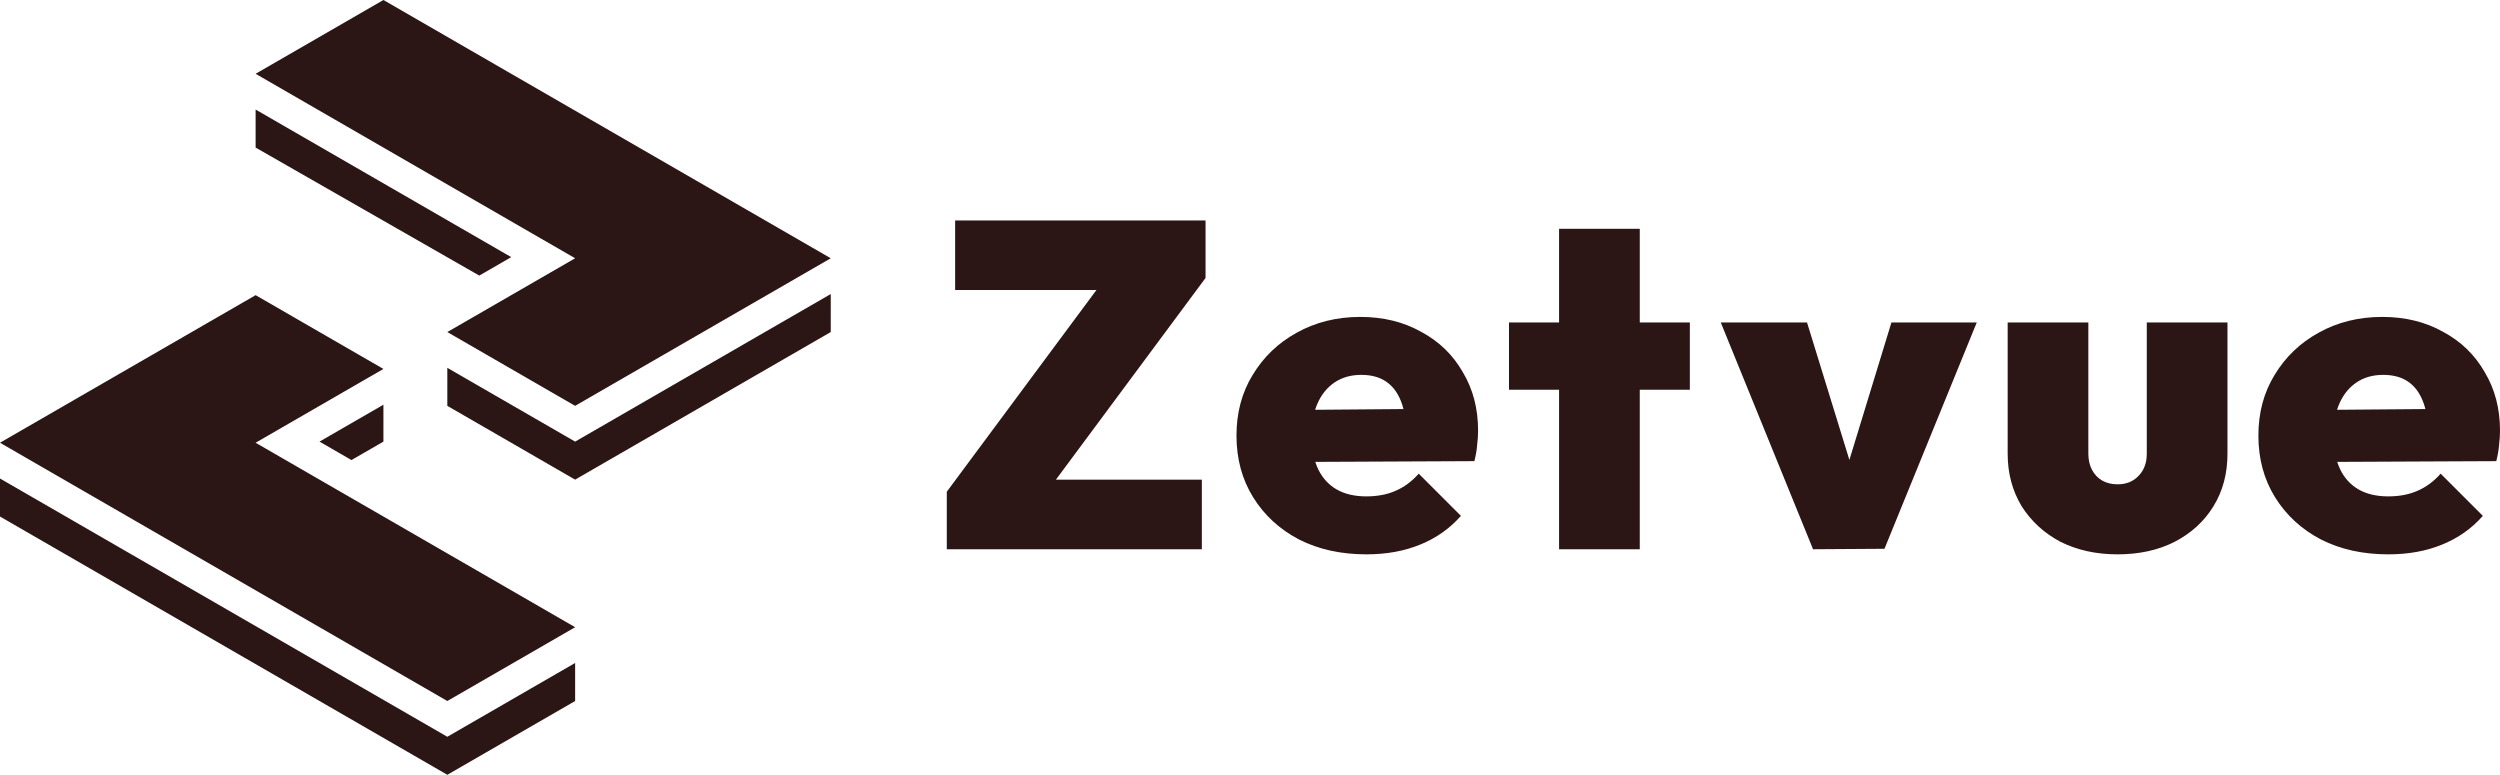
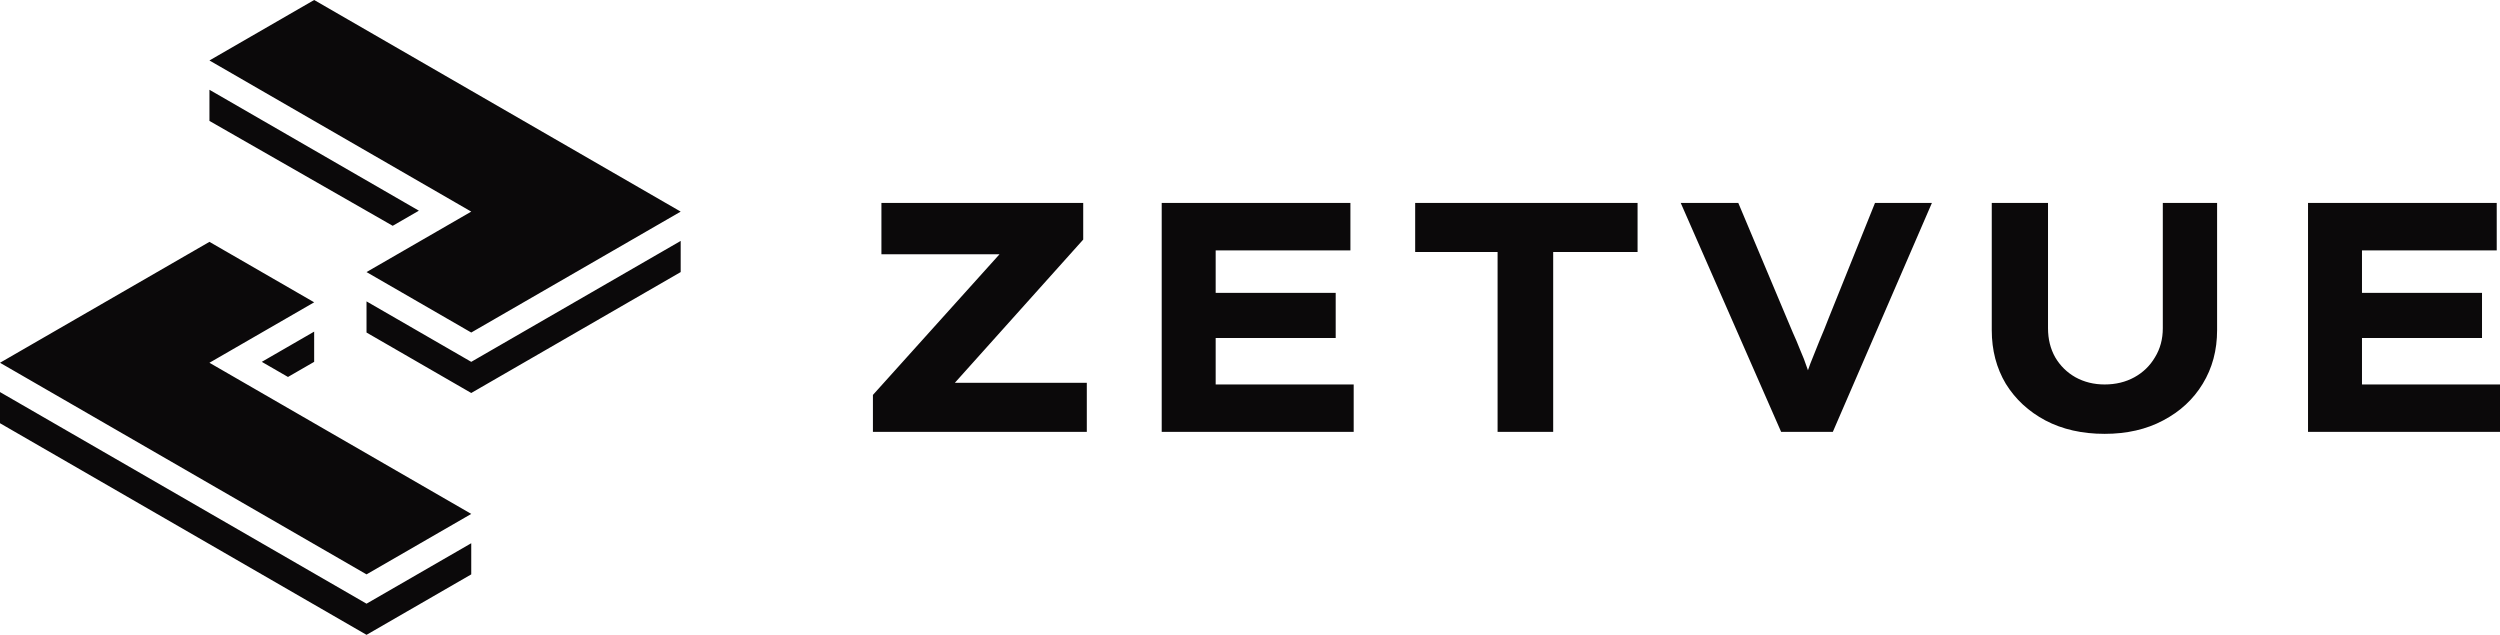
- <svg xmlns="http://www.w3.org/2000/svg" width="542.081mm" height="168mm" viewBox="0 0 542.081 168" version="1.1" id="svg5" xml:space="preserve">
+ <svg xmlns="http://www.w3.org/2000/svg" width="661.589mm" height="168mm" viewBox="0 0 661.589 168" version="1.1" id="svg5" xml:space="preserve">
  <defs id="defs2" />
-   <path id="path311" style="font-weight:800;font-size:71.371px;line-height:0;font-family:Outfit;-inkscape-font-specification:'Outfit Ultra-Bold';letter-spacing:2.646px;fill:#2b1515;stroke-width:2.974" d="M 83.139,0 55.426,16 124.708,56 96.995,72 124.708,88 180.133,56 Z M 55.426,23.756 v 8.243 l 48.497,27.756 6.928,-4 z M 207.105,47.802 V 62.883 h 30.639 l -32.449,43.74 v 12.469 h 55.304 V 104.01 H 228.954 L 261.403,60.269 V 47.802 Z m 130.953,1.81 v 20.311 h -10.859 v 14.58 h 10.859 v 34.591 h 17.496 V 84.502 h 10.859 V 69.922 H 355.555 V 49.611 Z M 180.134,63.757 124.709,95.758 96.995,79.756 96.994,88 124.707,104 180.133,72 Z M 55.426,64 0,96 96.995,152 124.708,136 55.426,96 69.282,88 83.139,80 Z m 239.529,4.717 c -5.095,0 -9.686,1.14 -13.775,3.419 -4.022,2.212 -7.207,5.262 -9.553,9.15 -2.346,3.821 -3.519,8.212 -3.519,13.173 0,5.028 1.206,9.485 3.619,13.373 2.413,3.888 5.732,6.939 9.955,9.151 4.223,2.145 9.084,3.217 14.581,3.217 4.357,0 8.245,-0.704 11.663,-2.111 3.486,-1.408 6.435,-3.486 8.849,-6.234 l -9.15,-9.15 c -1.475,1.676 -3.15,2.916 -5.027,3.721 -1.81,0.804 -3.922,1.206 -6.335,1.206 -2.547,0 -4.693,-0.502 -6.436,-1.508 -1.743,-1.006 -3.084,-2.48 -4.022,-4.424 -0.23,-0.492 -0.431,-1.009 -0.604,-1.549 l 34.49,-0.16 c 0.335,-1.341 0.536,-2.514 0.603,-3.52 0.134,-1.073 0.201,-2.112 0.201,-3.118 0,-4.759 -1.106,-8.983 -3.318,-12.67 -2.145,-3.754 -5.162,-6.67 -9.05,-8.748 -3.821,-2.145 -8.212,-3.217 -13.172,-3.217 z m 221.585,0 c -5.095,0 -9.686,1.14 -13.775,3.419 -4.022,2.212 -7.207,5.262 -9.553,9.15 -2.346,3.821 -3.52,8.212 -3.52,13.173 0,5.028 1.207,9.485 3.62,13.373 2.413,3.888 5.732,6.939 9.955,9.151 4.223,2.145 9.084,3.217 14.581,3.217 4.357,0 8.245,-0.704 11.664,-2.111 3.486,-1.408 6.436,-3.486 8.849,-6.234 l -9.151,-9.15 c -1.475,1.676 -3.151,2.916 -5.028,3.721 -1.81,0.804 -3.921,1.206 -6.335,1.206 -2.547,0 -4.692,-0.502 -6.435,-1.508 -1.743,-1.006 -3.084,-2.48 -4.022,-4.424 -0.23,-0.492 -0.431,-1.009 -0.604,-1.549 l 34.49,-0.16 c 0.335,-1.341 0.536,-2.514 0.603,-3.52 0.134,-1.073 0.202,-2.112 0.202,-3.118 0,-4.759 -1.107,-8.983 -3.319,-12.67 -2.145,-3.754 -5.162,-6.67 -9.05,-8.748 -3.821,-2.145 -8.212,-3.217 -13.172,-3.217 z m -143.422,1.206 20.011,49.171 15.485,-0.101 20.01,-49.07 h -18.501 l -9.115,29.802 -9.187,-29.802 z m 62.209,0 v 28.457 c 0,4.223 1.006,8.011 3.017,11.363 2.078,3.285 4.893,5.865 8.446,7.742 3.62,1.81 7.743,2.715 12.368,2.715 4.692,0 8.814,-0.905 12.367,-2.715 3.62,-1.877 6.436,-4.457 8.447,-7.742 2.011,-3.285 3.016,-7.072 3.016,-11.363 V 69.922 h -17.496 v 28.457 c 0,2.011 -0.603,3.619 -1.81,4.826 -1.14,1.207 -2.648,1.81 -4.525,1.81 -1.274,0 -2.38,-0.268 -3.319,-0.805 -0.938,-0.536 -1.675,-1.307 -2.212,-2.313 -0.536,-1.006 -0.805,-2.178 -0.805,-3.519 V 69.922 Z M 295.156,81.285 c 2.145,0 3.921,0.469 5.329,1.408 1.408,0.938 2.481,2.313 3.218,4.123 0.242,0.572 0.447,1.2 0.617,1.88 l -19.156,0.159 c 0.156,-0.5 0.336,-0.979 0.541,-1.435 0.871,-1.944 2.111,-3.452 3.72,-4.525 1.609,-1.073 3.519,-1.609 5.731,-1.609 z m 221.585,0 c 2.145,0 3.922,0.469 5.329,1.408 1.408,0.938 2.481,2.313 3.218,4.123 0.242,0.572 0.448,1.2 0.618,1.88 l -19.156,0.159 c 0.156,-0.5 0.336,-0.979 0.541,-1.435 0.871,-1.944 2.111,-3.452 3.72,-4.525 1.609,-1.073 3.519,-1.609 5.731,-1.609 z m -433.602,6.471 -13.857,8 6.928,4 6.928,-4 z M 0,103.756 v 8.244 l 96.995,56 27.713,-16 v -8.244 l -27.714,16.001 z" />
+   <path id="path441" style="font-weight:bold;font-size:86.549px;line-height:0ex;font-family:'Lexend Mega';-inkscape-font-specification:'Lexend Mega Bold';fill:#0b090a;stroke-width:1.803;stroke-linecap:square;fill-opacity:1" d="M 610.784,114.292 V 53.708 h 49.939 v 12.55 h -35.658 v 35.485 h 36.524 v 12.55 z m 7.443,-24.84 V 77.509 h 38.601 v 11.944 z m -61.277,25.359 q -8.915,0 -15.665,-3.549 -6.664,-3.549 -10.472,-9.694 -3.722,-6.232 -3.722,-14.194 V 53.708 h 14.886 v 33.148 q 0,4.327 1.904,7.703 1.991,3.375 5.366,5.28 3.462,1.904 7.703,1.904 4.414,0 7.876,-1.904 3.462,-1.904 5.453,-5.28 2.077,-3.375 2.077,-7.703 V 53.708 h 14.367 V 87.375 q 0,7.963 -3.808,14.194 -3.722,6.145 -10.472,9.694 -6.664,3.549 -15.492,3.549 z m -85.597,-0.519 -26.571,-60.585 h 15.233 l 12.809,30.465 q 0.692,1.731 1.644,3.895 0.952,2.077 1.904,4.501 1.039,2.337 1.904,4.933 0.952,2.51 1.644,5.106 h -3.029 q 1.039,-3.289 2.164,-6.318 1.212,-3.116 2.423,-6.058 1.298,-3.029 2.423,-5.972 l 12.29,-30.552 h 15.06 L 485.028,114.292 Z m -75.038,0 V 66.69 H 374.505 V 53.708 h 58.854 V 66.69 H 411.029 V 114.292 Z m -88.886,0 V 53.708 h 49.939 v 12.55 h -35.658 v 35.485 h 36.524 v 12.55 z m 7.443,-24.84 V 77.509 H 353.473 V 89.453 Z M 231.006,114.292 v -9.78 l 38.947,-43.275 6.405,6.058 h -43.102 v -13.588 h 53.401 v 9.694 l -38.861,43.361 -6.405,-5.453 h 46.217 V 114.292 Z M 83.139,0 55.426,16 124.708,56 96.995,72 124.708,88 180.133,56 Z M 55.426,23.756 v 8.243 l 48.497,27.756 6.928,-4 z M 180.134,63.757 124.709,95.758 96.995,79.756 96.994,88 124.707,104 180.133,72 Z M 55.426,64 0,96 96.995,152 124.708,136 55.426,96 69.282,88 83.139,80 Z m 27.713,23.757 -13.857,8 6.928,4 6.928,-4 z M 0,103.756 v 8.244 l 96.995,56 27.713,-16 v -8.244 l -27.714,16.001 z" />
</svg>
